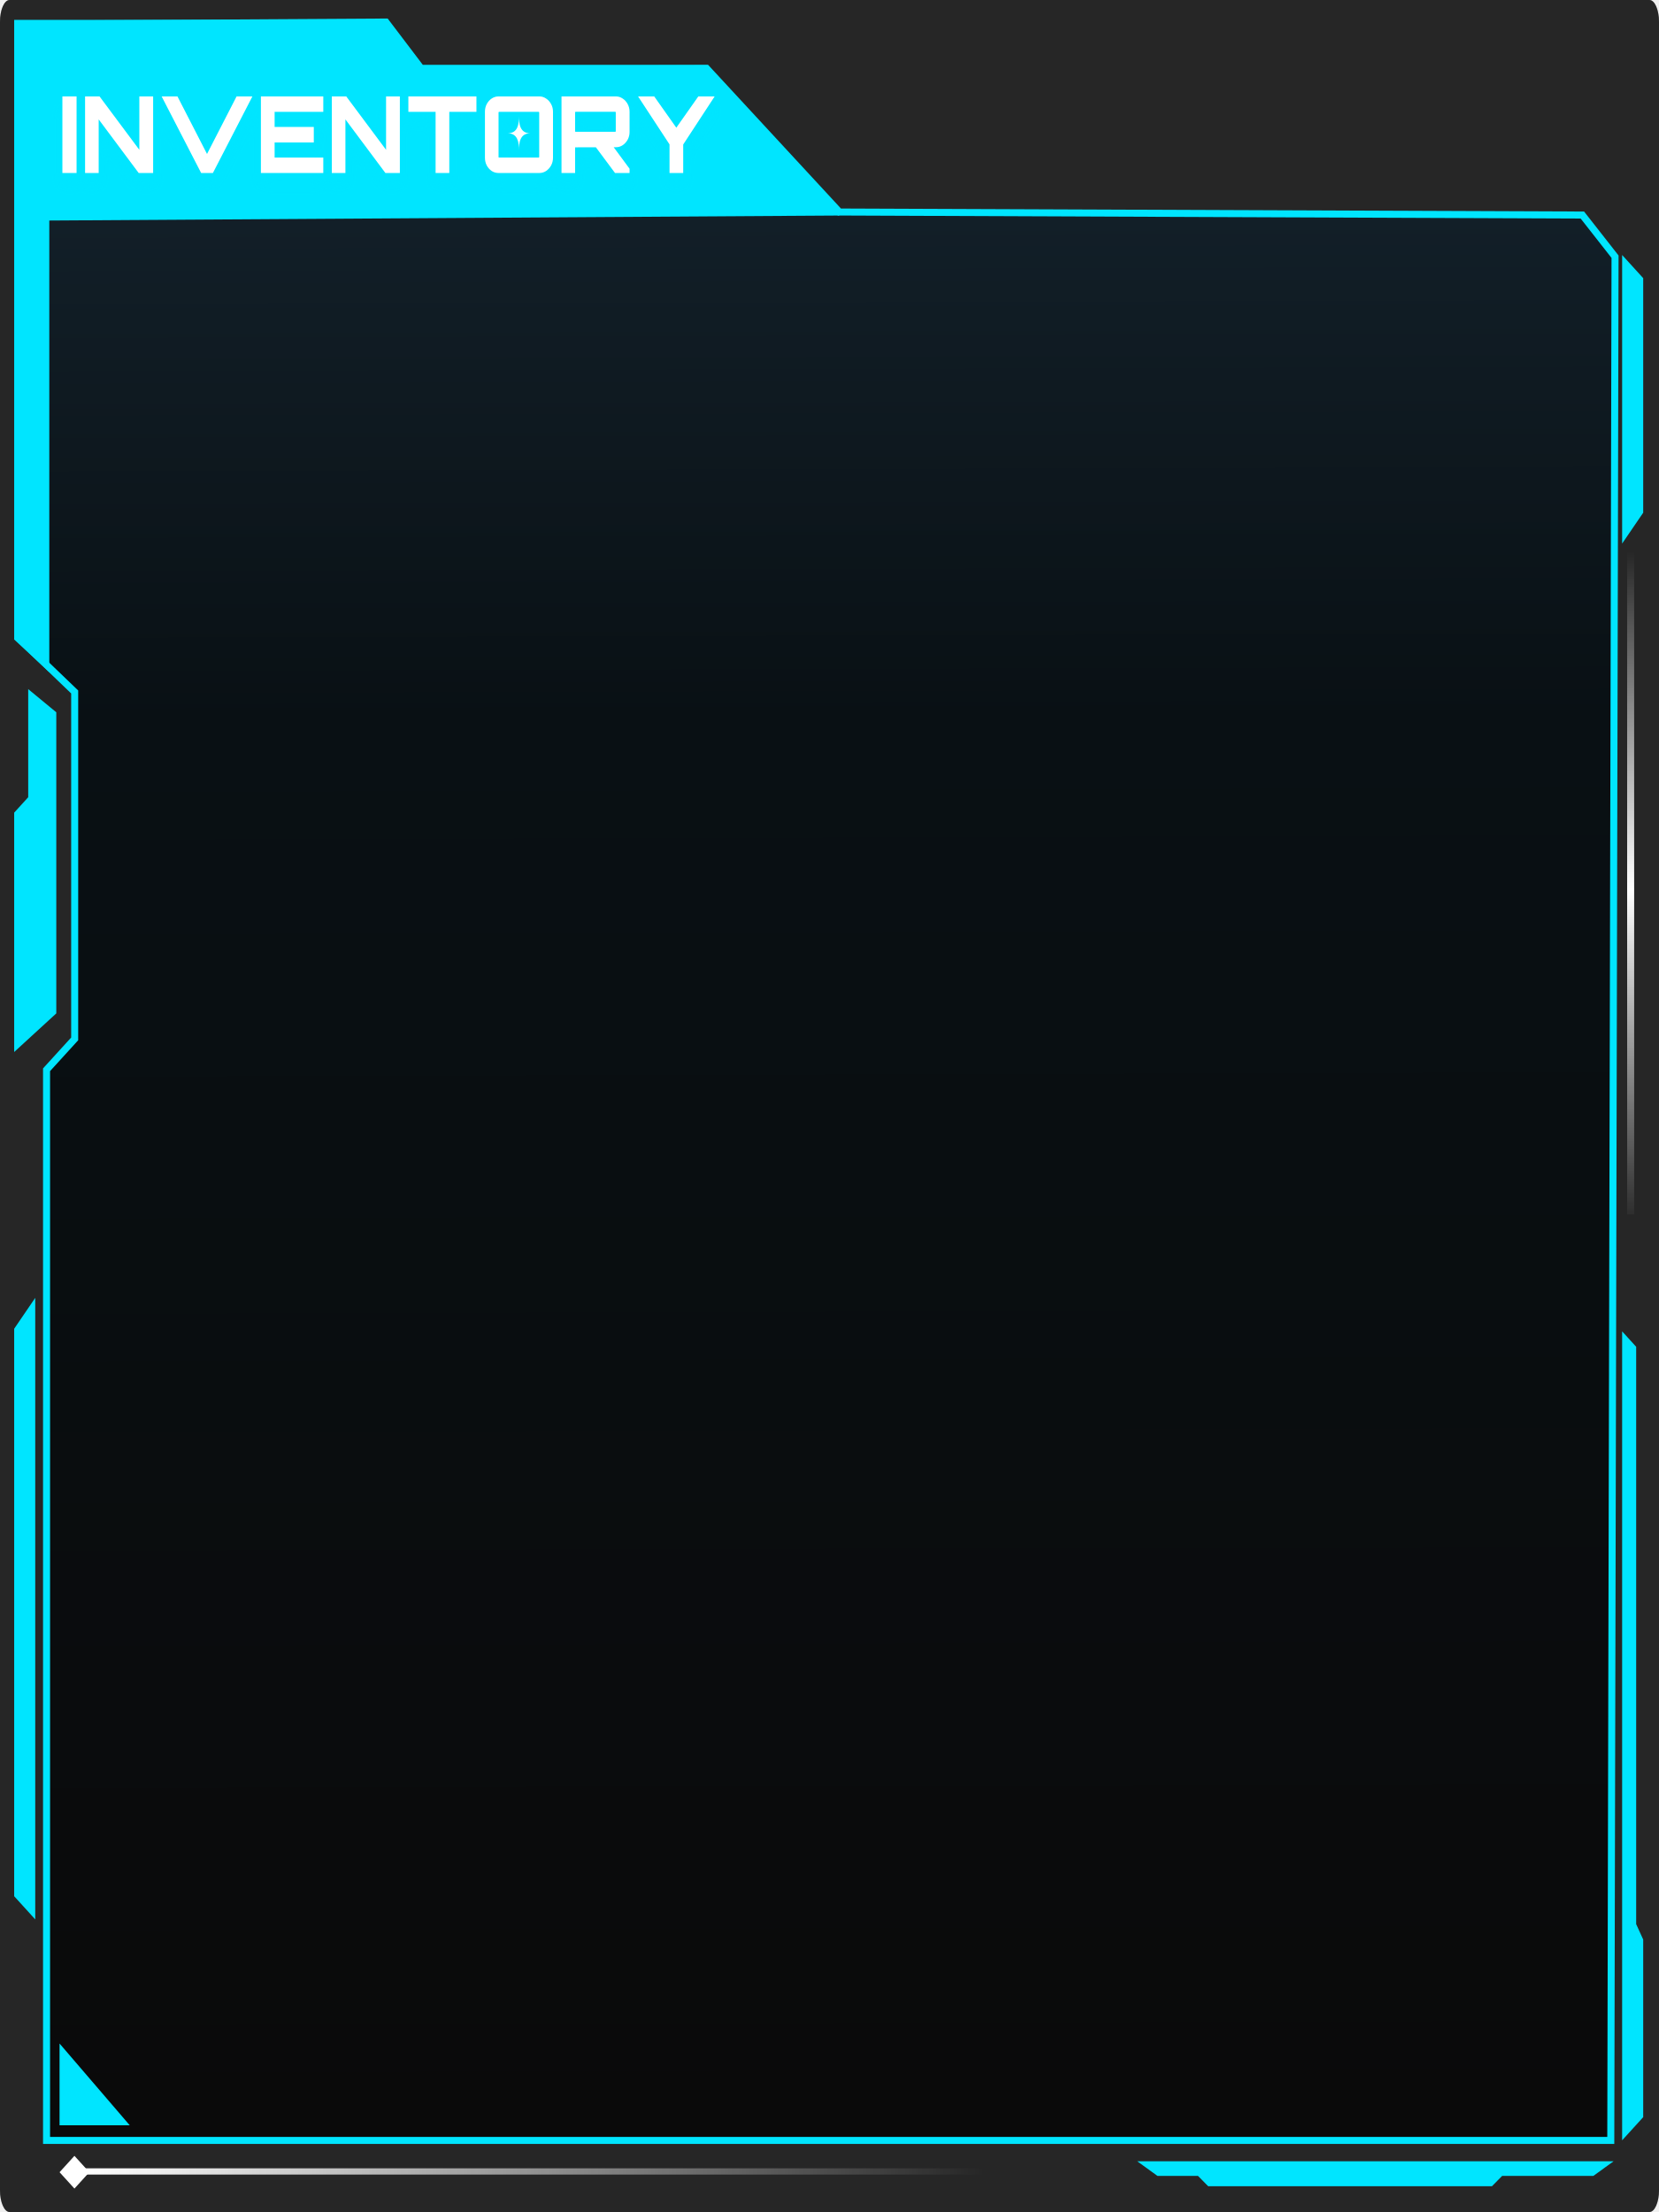
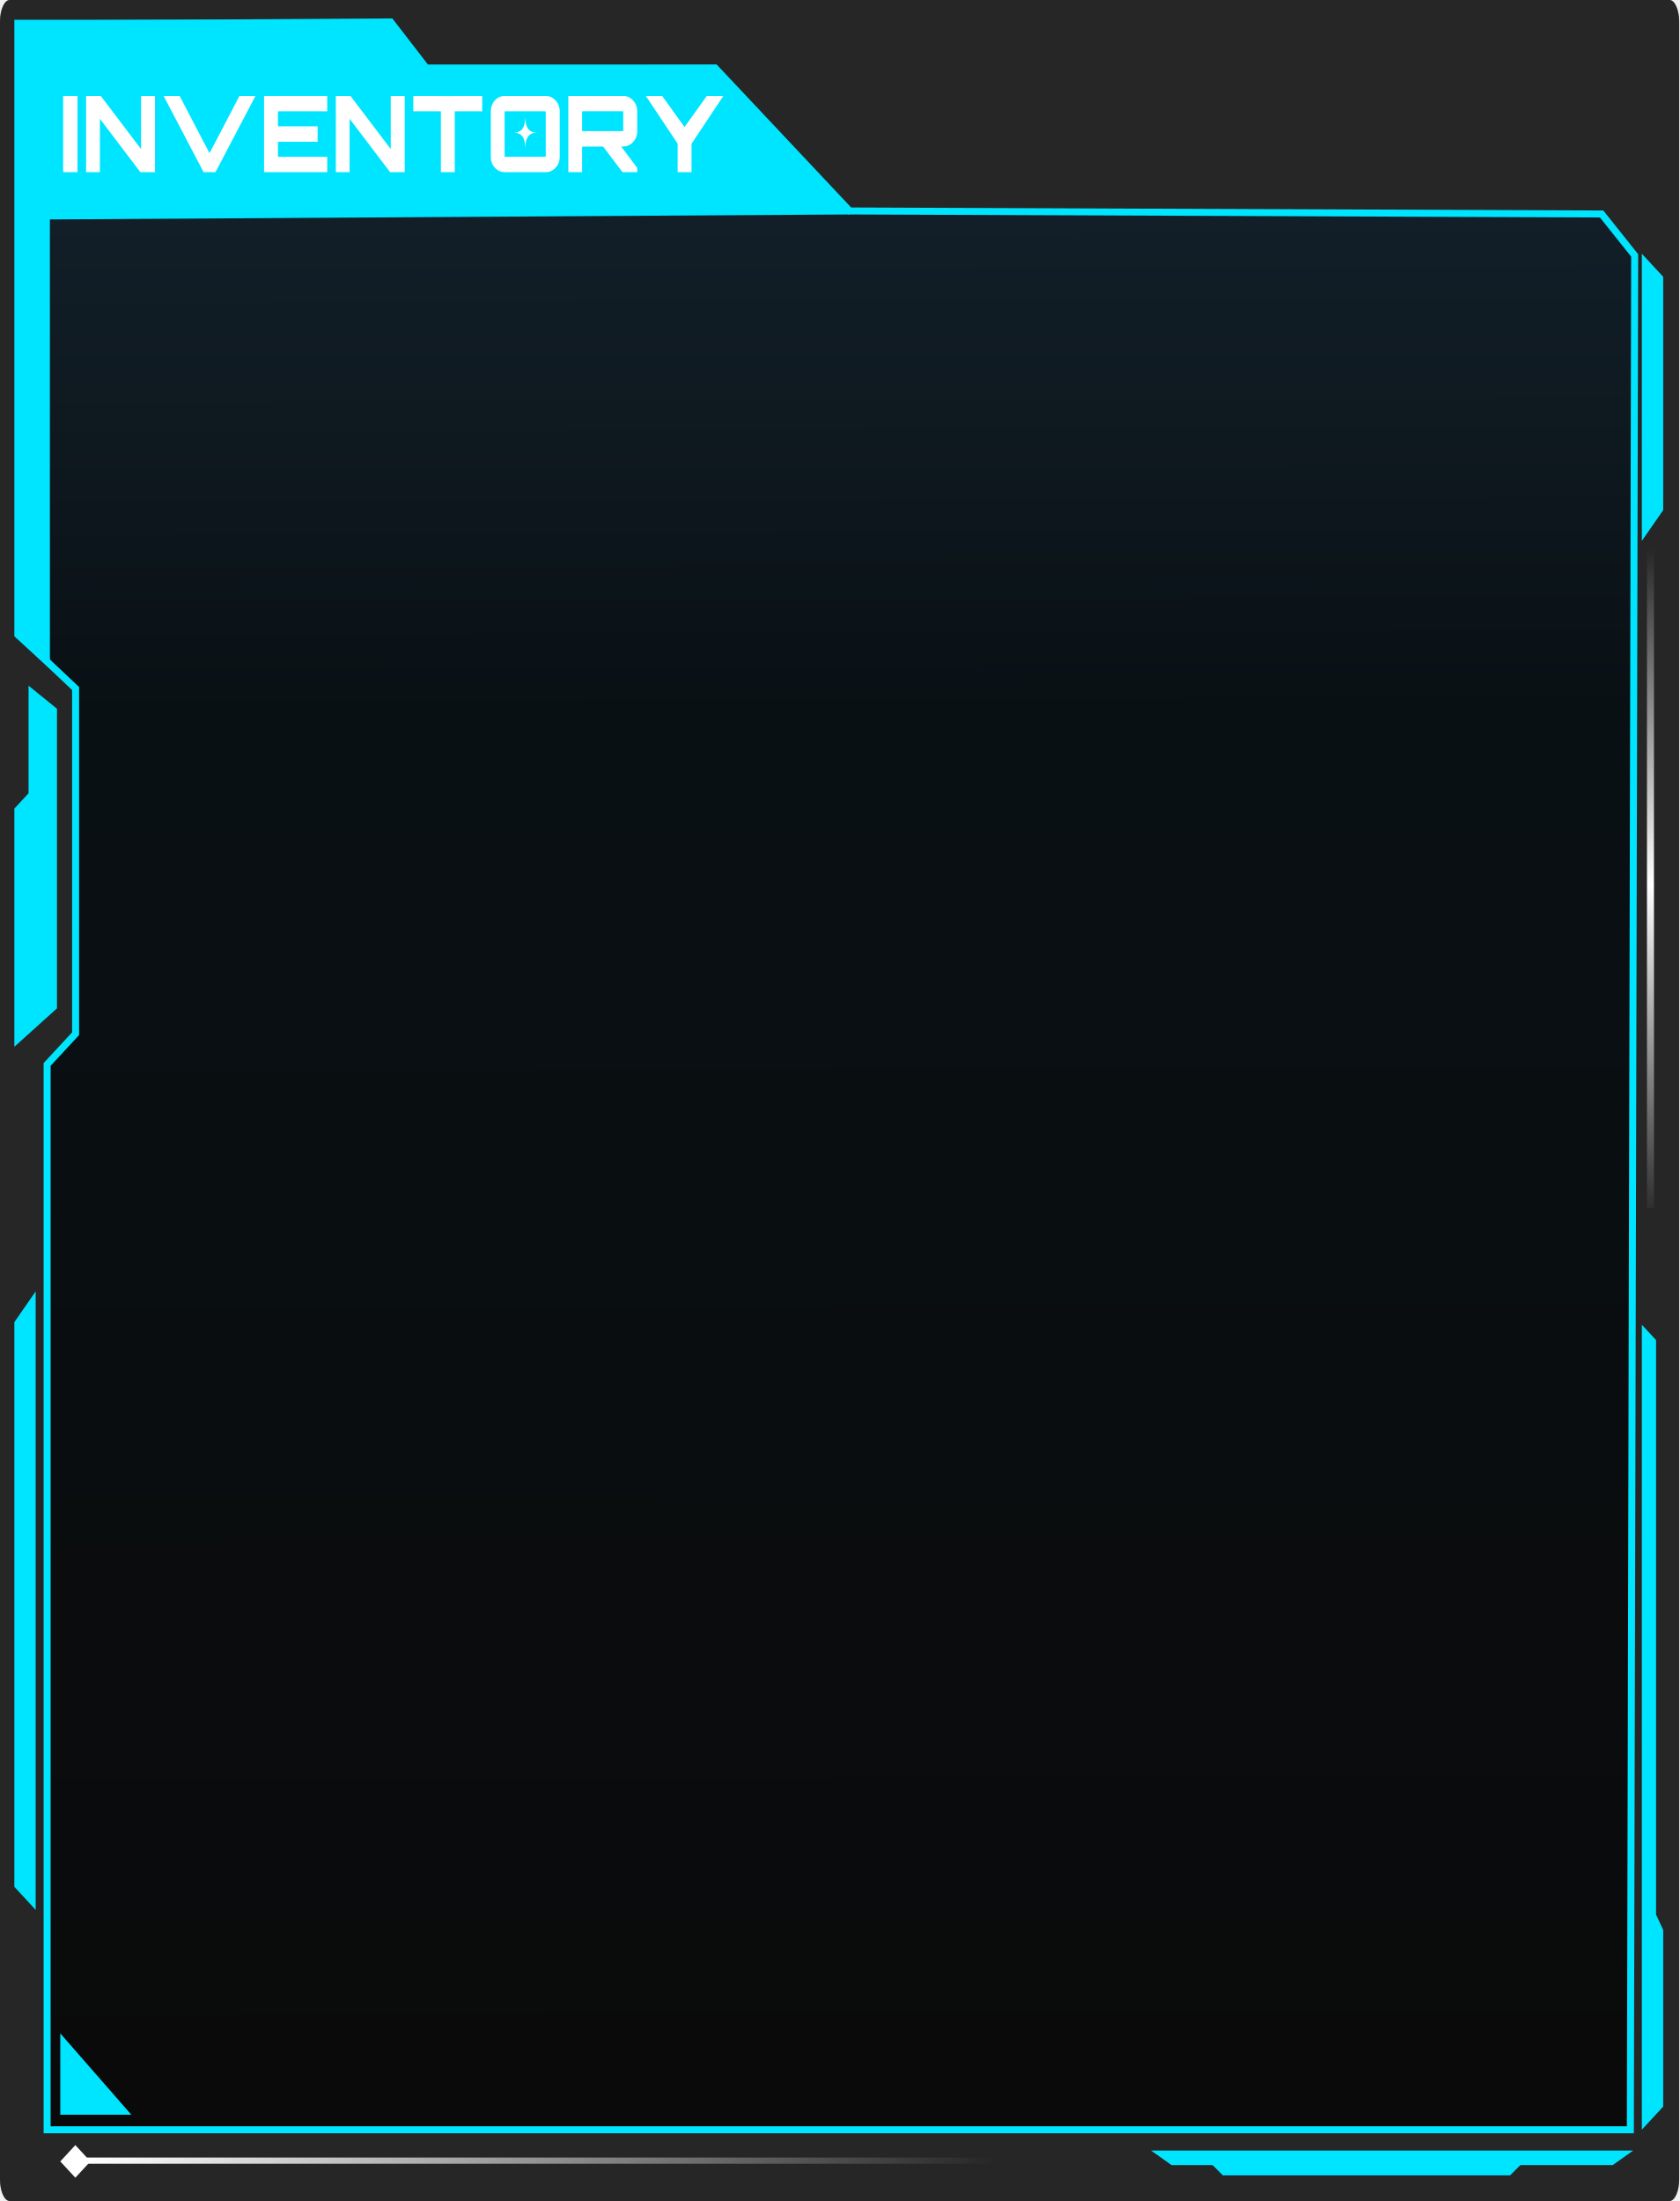
- <svg xmlns="http://www.w3.org/2000/svg" width="585" height="780" viewBox="0 0 585 780" fill="none">
-   <path d="M0 7.701L0 772.299C0 776.552 1.518 780 3.39 780H581.61C583.482 780 585 776.552 585 772.299V7.701C585 3.448 583.482 0 581.61 0H3.39C1.518 0 0 3.448 0 7.701Z" fill="black" fill-opacity="0.6" />
-   <path d="M0 7.701L0 772.299C0 776.552 1.518 780 3.39 780H581.61C583.482 780 585 776.552 585 772.299V7.701C585 3.448 583.482 0 581.61 0H3.39C1.518 0 0 3.448 0 7.701Z" fill="black" fill-opacity="0.6" />
-   <path d="M26.335 244.002L25.911 243.594L6.5 224.943V23.15L16 8.5L136.084 7.766L148.109 23.611L148.481 24.101H249.153L296 74.766H297.5L557.979 75.827L569.5 90.52L567.997 754.766H16.417V377.221L26.335 366.332V244.002Z" fill="url(#paint0_linear_306_171)" stroke="#00E5FF" stroke-width="2.475" />
-   <path d="M579.43 98.084L572 89.917V191.68L579.43 180.789V98.084Z" fill="#00E5FF" />
-   <path d="M5 668.656L12.424 676.823V457.659L5 468.549V668.656Z" fill="#00E5FF" />
-   <path d="M45.747 749.424L21 720.592V749.424H45.747Z" fill="#00E5FF" />
-   <path d="M136.26 7L148.643 23.33L249.5 23L296 76L17.383 77.763V237L5 225.5V23.33V7H136.26Z" fill="#00E5FF" />
-   <path d="M401 762.103H569L561.85 767.274H529.683L526.108 770.904H426.021L422.447 767.274H408.149L401 762.103Z" fill="#00E5FF" />
-   <path d="M19.848 357.346L5 370.96V286.56L9.949 281.115V243L19.848 251.167V357.346Z" fill="#00E5FF" />
-   <path d="M575 194.43L575.01 428.21" stroke="url(#paint1_linear_306_171)" stroke-width="2.475" />
-   <path d="M576.95 474.91L572 469.465V754.719L579.43 746.551V683.932L576.95 678.488V474.91Z" fill="#00E5FF" />
-   <path d="M31.495 765.97L26.248 760.198L21.001 765.97L26.248 771.743L31.495 765.97Z" fill="white" />
-   <path d="M347 764.598H30V766.798H347V764.598Z" fill="url(#paint2_linear_306_171)" />
-   <g filter="url(#filter0_d_306_171)">
-     <path d="M236.086 61.002V50.914L225 34.002H230.693L238.483 45.026L246.24 34.002H252L240.914 50.952V61.002H236.086Z" fill="white" />
-     <path d="M216.867 61.002L209.767 51.463H216.067L222 59.502V61.002L216.867 61.002ZM198 61.002V34.002H217.167C218.056 34.002 218.856 34.252 219.567 34.752C220.3 35.228 220.889 35.879 221.334 36.705C221.778 37.531 222 38.433 222 39.409V46.544C222 47.52 221.778 48.422 221.334 49.248C220.889 50.049 220.3 50.7 219.567 51.2C218.856 51.676 218.056 51.914 217.167 51.914L202.8 51.951V61.002H198ZM203 46.469H216.934C217 46.469 217.045 46.456 217.067 46.431C217.111 46.381 217.134 46.331 217.134 46.281V39.634C217.134 39.559 217.111 39.509 217.067 39.484C217.045 39.434 217 39.409 216.934 39.409H203C202.934 39.409 202.878 39.434 202.834 39.484C202.811 39.509 202.8 39.559 202.8 39.634V46.281C202.8 46.331 202.811 46.381 202.834 46.431C202.878 46.456 202.934 46.469 203 46.469Z" fill="white" />
-     <path d="M153.6 61.002V39.439H144V34.002H168V39.439H158.433V61.002H153.6Z" fill="white" />
-     <path d="M117 61.002V34.002H122.1L136.134 52.826V34.002H141V61.002H135.9L121.8 42.102V61.002H117Z" fill="white" />
-     <path d="M92 61.002V34.002H114V39.439H96.837V44.764H110.653V50.239H96.837V55.564H114V61.002H92Z" fill="white" />
-     <path d="M70.929 61.002L57 34.002H62.578L73 54.289L83.422 34.002H89L75.071 61.002H70.929Z" fill="white" />
-     <path d="M30 61V34H35.1L49.133 52.825V34H54V61H48.9L34.8 42.1V61H30Z" fill="white" />
-     <path d="M22 61.002V34.002H27V61.002H22Z" fill="white" />
-     <path d="M175.8 61.002C174.912 61.002 174.1 60.764 173.367 60.289C172.656 59.789 172.078 59.139 171.634 58.339C171.212 57.514 171 56.602 171 55.602V39.401C171 38.401 171.212 37.502 171.634 36.702C172.078 35.877 172.656 35.227 173.367 34.752C174.1 34.251 174.912 34.002 175.8 34.002H190.2C191.067 34.002 191.856 34.251 192.567 34.752C193.3 35.227 193.889 35.877 194.334 36.702C194.778 37.502 195 38.401 195 39.401V55.602C195 56.602 194.778 57.514 194.334 58.339C193.889 59.139 193.3 59.789 192.567 60.289C191.856 60.764 191.067 61.002 190.2 61.002H175.8ZM176 55.564H189.934C190 55.564 190.045 55.551 190.067 55.526C190.112 55.477 190.134 55.414 190.134 55.339V39.664C190.134 39.589 190.112 39.539 190.067 39.514C190.045 39.464 190 39.439 189.934 39.439H176C175.934 39.439 175.878 39.464 175.834 39.514C175.812 39.539 175.8 39.589 175.8 39.664V55.339C175.8 55.414 175.812 55.477 175.834 55.526C175.878 55.551 175.934 55.564 176 55.564Z" fill="white" />
-     <path d="M183 41.002C183 43.702 183.343 47.002 187 47.002C183.343 47.002 183 50.301 183 53.002C183 50.301 182.657 47.002 179 47.002C182.657 47.002 183 43.702 183 41.002Z" fill="white" />
+ <svg xmlns="http://www.w3.org/2000/svg" width="595" height="780" viewBox="0 0 595 780" fill="none">
+   <path d="M0 7.701L0 772.299C0 776.552 1.544 780 3.448 780H591.552C593.456 780 595 776.552 595 772.299V7.701C595 3.448 593.456 0 591.552 0H3.448C1.544 0 0 3.448 0 7.701Z" fill="black" fill-opacity="0.6" />
+   <path d="M0 7.701L0 772.299C0 776.552 1.544 780 3.448 780H591.552C593.456 780 595 776.552 595 772.299V7.701C595 3.448 593.456 0 591.552 0H3.448C1.544 0 0 3.448 0 7.701Z" fill="black" fill-opacity="0.6" />
+   <path d="M26.785 244.002L26.354 243.594L6.611 224.943V23.15L16.273 8.5L138.41 7.766L150.641 23.611L151.019 24.101H253.412L301.06 74.766H302.585L567.517 75.827L579.235 90.52L577.707 754.766H16.698V377.221L26.785 366.331V244.002Z" fill="url(#paint0_linear_331_6)" stroke="#00E5FF" stroke-width="2.475" />
+   <path d="M589.335 98.084L581.778 89.917V191.68L589.335 180.789V98.084Z" fill="#00E5FF" />
+   <path d="M5.085 668.656L12.636 676.823V457.659L5.085 468.549V668.656Z" fill="#00E5FF" />
+   <path d="M46.529 749.424L21.359 720.592V749.424H46.529Z" fill="#00E5FF" />
+   <path d="M138.589 7L151.184 23.33L253.765 23L301.06 76L17.68 77.763V237L5.085 225.5V23.33V7H138.589Z" fill="#00E5FF" />
+   <path d="M407.855 762.103H578.727L571.454 767.274H538.738L535.102 770.904H433.304L429.669 767.274H415.126L407.855 762.103Z" fill="#00E5FF" />
+   <path d="M20.188 357.346L5.085 370.96V286.56L10.12 281.115V243L20.188 251.167V357.346Z" fill="#00E5FF" />
+   <path d="M584.829 194.43L584.839 428.21" stroke="url(#paint1_linear_331_6)" stroke-width="2.475" />
+   <path d="M586.812 474.91L581.778 469.465V754.719L589.335 746.551V683.932L586.812 678.488V474.91Z" fill="#00E5FF" />
+   <path d="M32.034 765.97L26.697 760.198L21.36 765.97L26.697 771.743L32.034 765.97Z" fill="white" />
+   <path d="M352.932 764.598H30.513V766.798H352.932V764.598Z" fill="url(#paint2_linear_331_6)" />
+   <g filter="url(#filter0_d_331_6)">
+     <path d="M240.122 61.002V50.914L228.846 34.002H234.636L242.56 45.026L250.45 34.002H256.308L245.032 50.952V61.002H240.122Z" fill="white" />
+     <path d="M220.574 61.002L213.353 51.463H219.76L225.795 59.502V61.002L220.574 61.002ZM201.385 61.002V34.002H220.879C221.783 34.002 222.597 34.252 223.32 34.752C224.066 35.228 224.665 35.879 225.117 36.705C225.569 37.531 225.795 38.433 225.795 39.409V46.544C225.795 47.52 225.569 48.422 225.117 49.248C224.665 50.049 224.066 50.7 223.32 51.2C222.597 51.676 221.783 51.914 220.879 51.914L206.267 51.951V61.002H201.385ZM206.47 46.469H220.642C220.709 46.469 220.755 46.456 220.777 46.431C220.822 46.381 220.846 46.331 220.846 46.281V39.634C220.846 39.559 220.822 39.509 220.777 39.484C220.755 39.434 220.709 39.409 220.642 39.409H206.47C206.403 39.409 206.346 39.434 206.301 39.484C206.278 39.509 206.267 39.559 206.267 39.634V46.281C206.267 46.331 206.278 46.381 206.301 46.431C206.346 46.456 206.403 46.469 206.47 46.469Z" fill="white" />
+     <path d="M156.226 61.002V39.439H146.461V34.002H170.872V39.439H161.141V61.002H156.226Z" fill="white" />
+     <path d="M119 61.002V34.002H124.187L138.461 52.826V34.002H143.41V61.002H138.223L123.882 42.102V61.002H119Z" fill="white" />
+     <path d="M93.573 61.002V34.002H115.949V39.439H98.493V44.764H112.545V50.239H98.493V55.564H115.949V61.002H93.573Z" fill="white" />
+     <path d="M72.141 61.002L57.974 34.002H63.648L74.248 54.289L84.848 34.002H90.521L76.354 61.002H72.141Z" fill="white" />
+     <path d="M30.513 61V34H35.7L49.973 52.825V34H54.923V61H49.736L35.395 42.1V61H30.513Z" fill="white" />
+     <path d="M22.376 61.002V34.002H27.461V61.002H22.376Z" fill="white" />
+     <path d="M178.805 61.002C177.902 61.002 177.076 60.764 176.331 60.289C175.607 59.789 175.02 59.139 174.568 58.339C174.139 57.514 173.923 56.602 173.923 55.602V39.401C173.923 38.401 174.139 37.502 174.568 36.702C175.02 35.877 175.607 35.227 176.331 34.752C177.076 34.251 177.902 34.002 178.805 34.002H193.451C194.333 34.002 195.136 34.251 195.859 34.752C196.604 35.227 197.203 35.877 197.656 36.702C198.108 37.502 198.333 38.401 198.333 39.401V55.602C198.333 56.602 198.108 57.514 197.656 58.339C197.203 59.139 196.604 59.789 195.859 60.289C195.136 60.764 194.333 61.002 193.451 61.002H178.805ZM179.009 55.564H193.181C193.248 55.564 193.294 55.551 193.316 55.526C193.362 55.477 193.384 55.414 193.384 55.339V39.664C193.384 39.589 193.362 39.539 193.316 39.514C193.294 39.464 193.248 39.439 193.181 39.439H179.009C178.941 39.439 178.884 39.464 178.84 39.514C178.817 39.539 178.805 39.589 178.805 39.664V55.339C178.805 55.414 178.817 55.477 178.84 55.526C178.884 55.551 178.941 55.564 179.009 55.564Z" fill="white" />
+     <path d="M186.128 41.002C186.128 43.702 186.477 47.002 190.197 47.002C186.477 47.002 186.128 50.301 186.128 53.002C186.128 50.301 185.78 47.002 182.06 47.002C185.78 47.002 186.128 43.702 186.128 41.002Z" fill="white" />
  </g>
  <defs>
-     <filter id="filter0_d_306_171" x="18" y="34" width="238" height="35.002" filterUnits="userSpaceOnUse" color-interpolation-filters="sRGB">
+     <filter id="filter0_d_331_6" x="18.376" y="34" width="241.932" height="35.002" filterUnits="userSpaceOnUse" color-interpolation-filters="sRGB">
      <feFlood flood-opacity="0" result="BackgroundImageFix" />
      <feColorMatrix in="SourceAlpha" type="matrix" values="0 0 0 0 0 0 0 0 0 0 0 0 0 0 0 0 0 0 127 0" result="hardAlpha" />
      <feOffset dy="4" />
      <feGaussianBlur stdDeviation="2" />
      <feComposite in2="hardAlpha" operator="out" />
      <feColorMatrix type="matrix" values="0 0 0 0 0 0 0 0 0 0.898 0 0 0 0 1 0 0 0 0.58 0" />
-       <feBlend mode="normal" in2="BackgroundImageFix" result="effect1_dropShadow_306_171" />
-       <feBlend mode="normal" in="SourceGraphic" in2="effect1_dropShadow_306_171" result="shape" />
+       <feBlend mode="normal" in2="BackgroundImageFix" result="effect1_dropShadow_331_6" />
+       <feBlend mode="normal" in="SourceGraphic" in2="effect1_dropShadow_331_6" result="shape" />
    </filter>
-     <linearGradient id="paint0_linear_306_171" x1="261.427" y1="77.297" x2="263.423" y2="755.275" gradientUnits="userSpaceOnUse">
+     <linearGradient id="paint0_linear_331_6" x1="265.896" y1="77.297" x2="267.859" y2="755.275" gradientUnits="userSpaceOnUse">
      <stop stop-color="#121F28" />
      <stop offset="0.26" stop-color="#091014" />
      <stop offset="1" stop-color="#0A0A0A" />
    </linearGradient>
-     <linearGradient id="paint1_linear_306_171" x1="575.5" y1="194.43" x2="575.5" y2="432.61" gradientUnits="userSpaceOnUse">
+     <linearGradient id="paint1_linear_331_6" x1="585.33" y1="194.43" x2="585.33" y2="432.611" gradientUnits="userSpaceOnUse">
      <stop stop-color="white" stop-opacity="0" />
      <stop offset="0.5" stop-color="white" />
      <stop offset="1" stop-color="white" stop-opacity="0" />
    </linearGradient>
-     <linearGradient id="paint2_linear_306_171" x1="30" y1="765.698" x2="347" y2="765.698" gradientUnits="userSpaceOnUse">
+     <linearGradient id="paint2_linear_331_6" x1="30.513" y1="765.698" x2="352.932" y2="765.698" gradientUnits="userSpaceOnUse">
      <stop stop-color="white" />
      <stop offset="1" stop-color="white" stop-opacity="0" />
    </linearGradient>
  </defs>
</svg>
